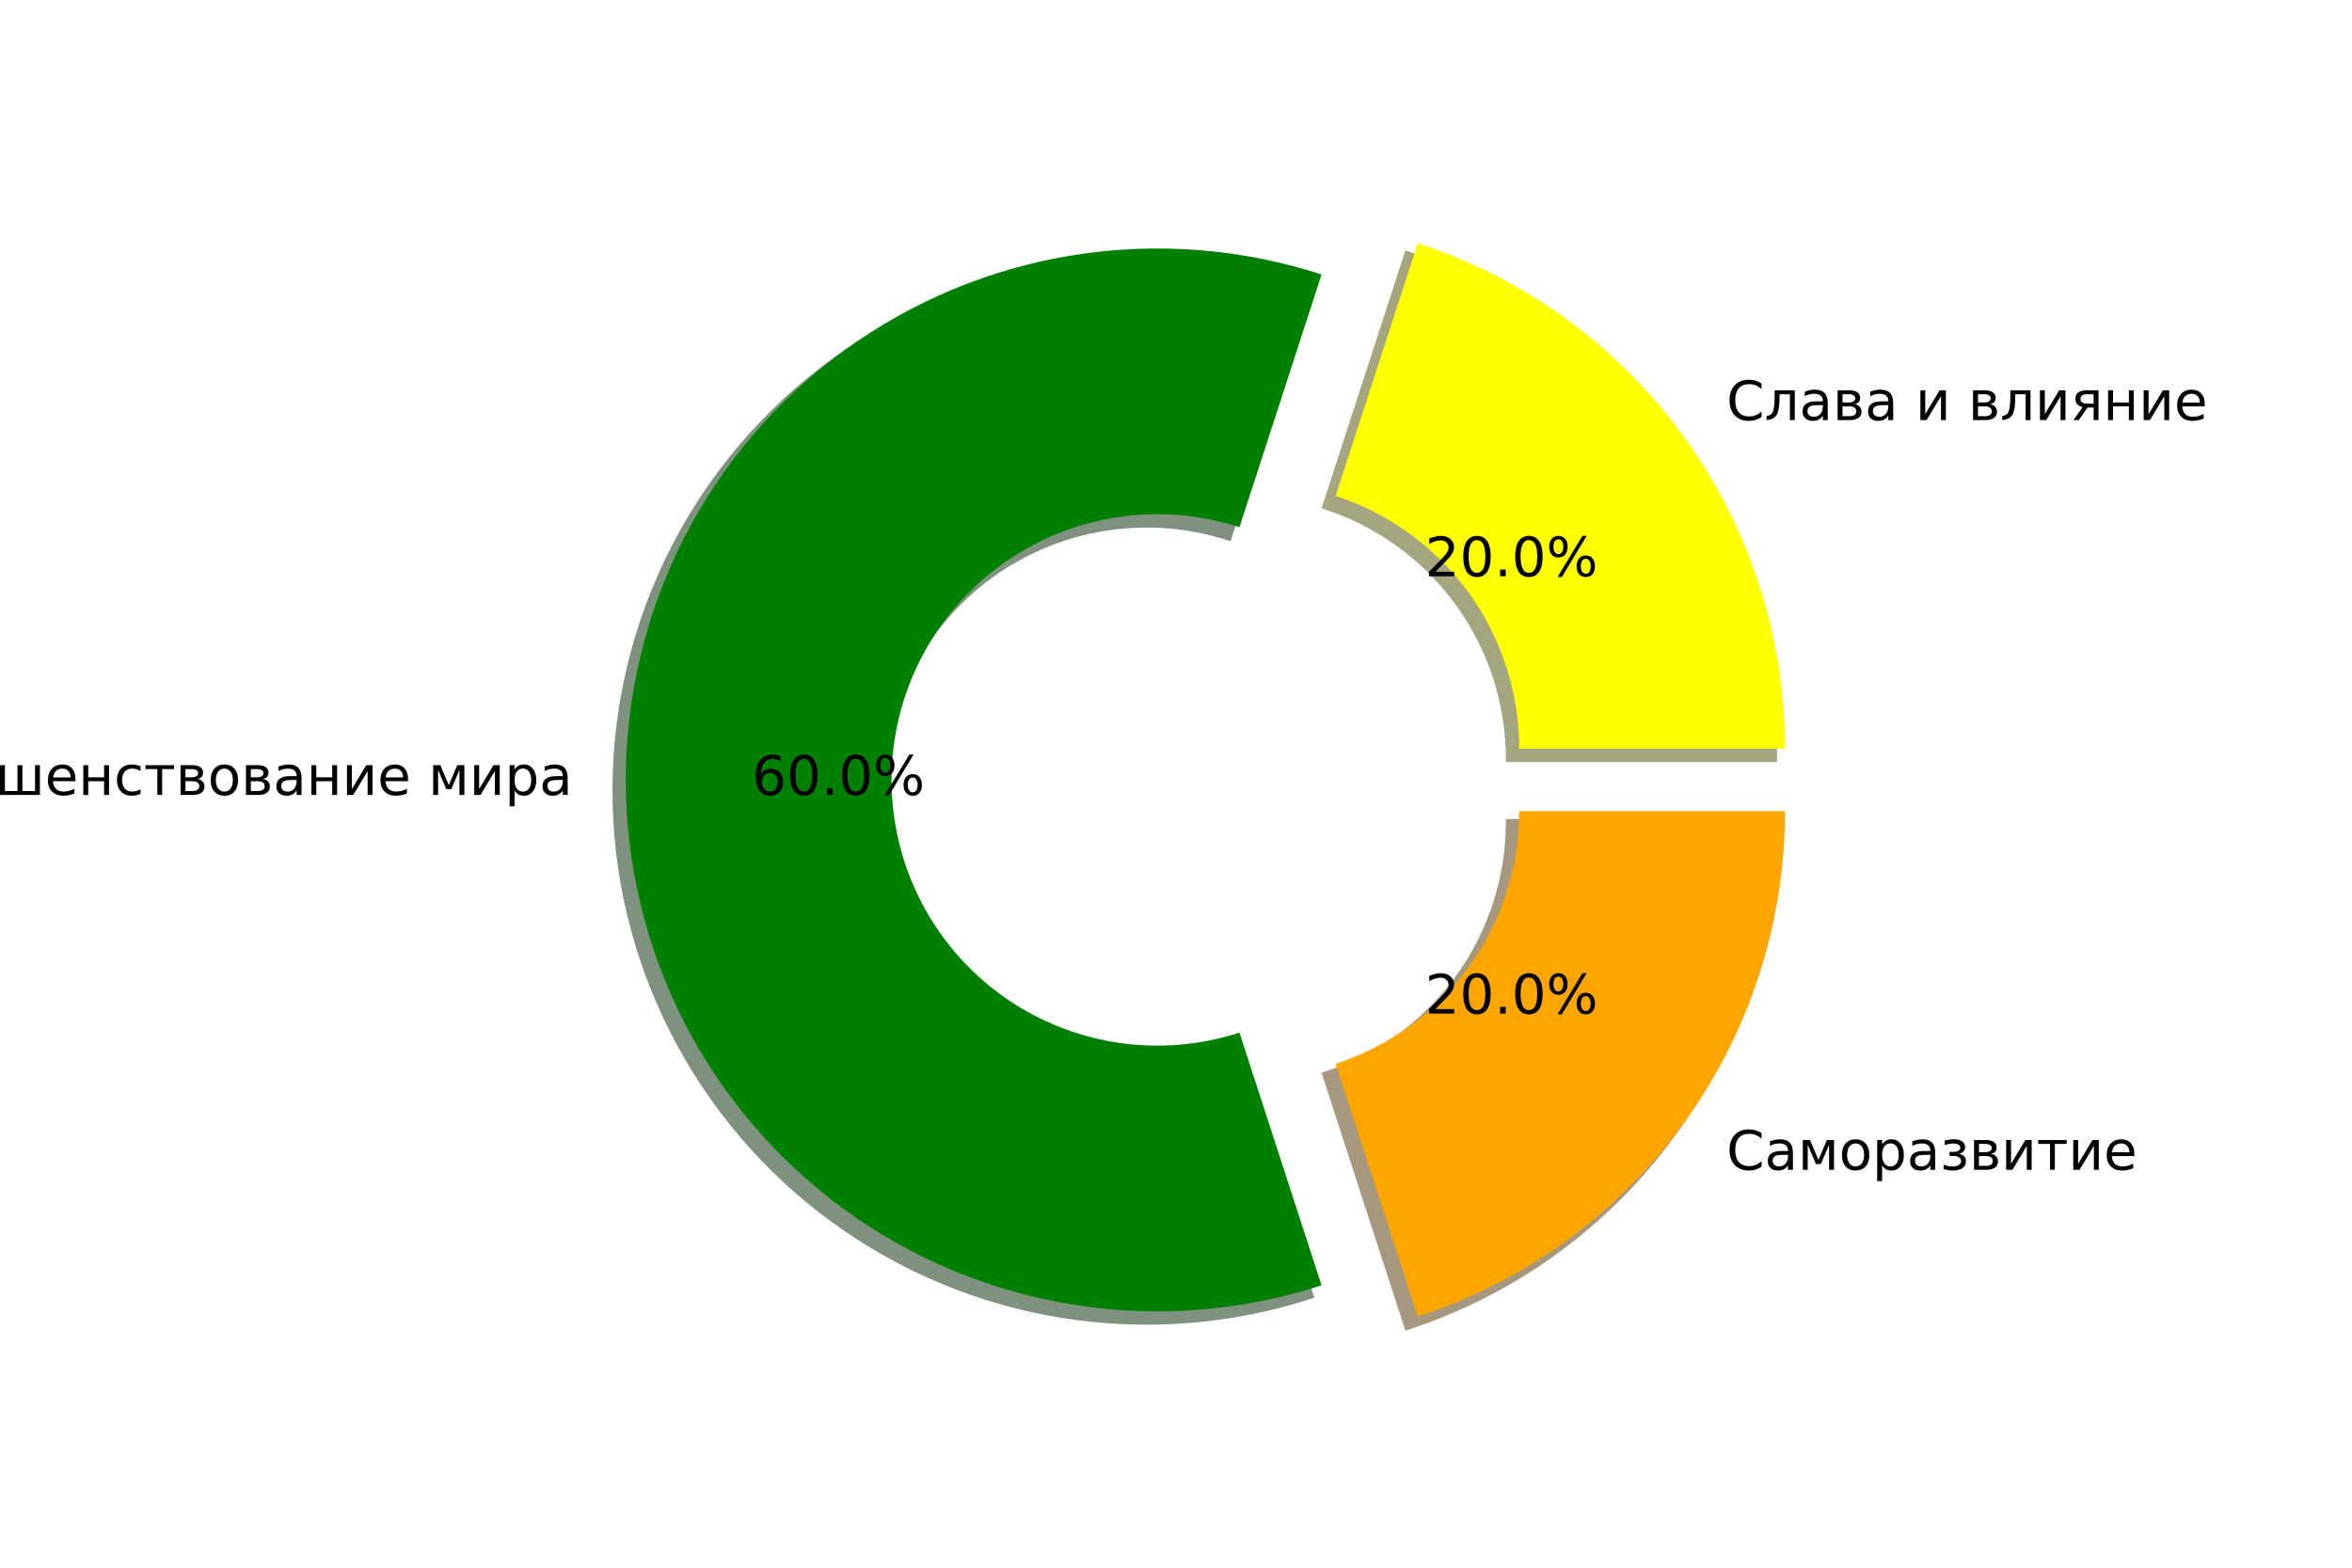
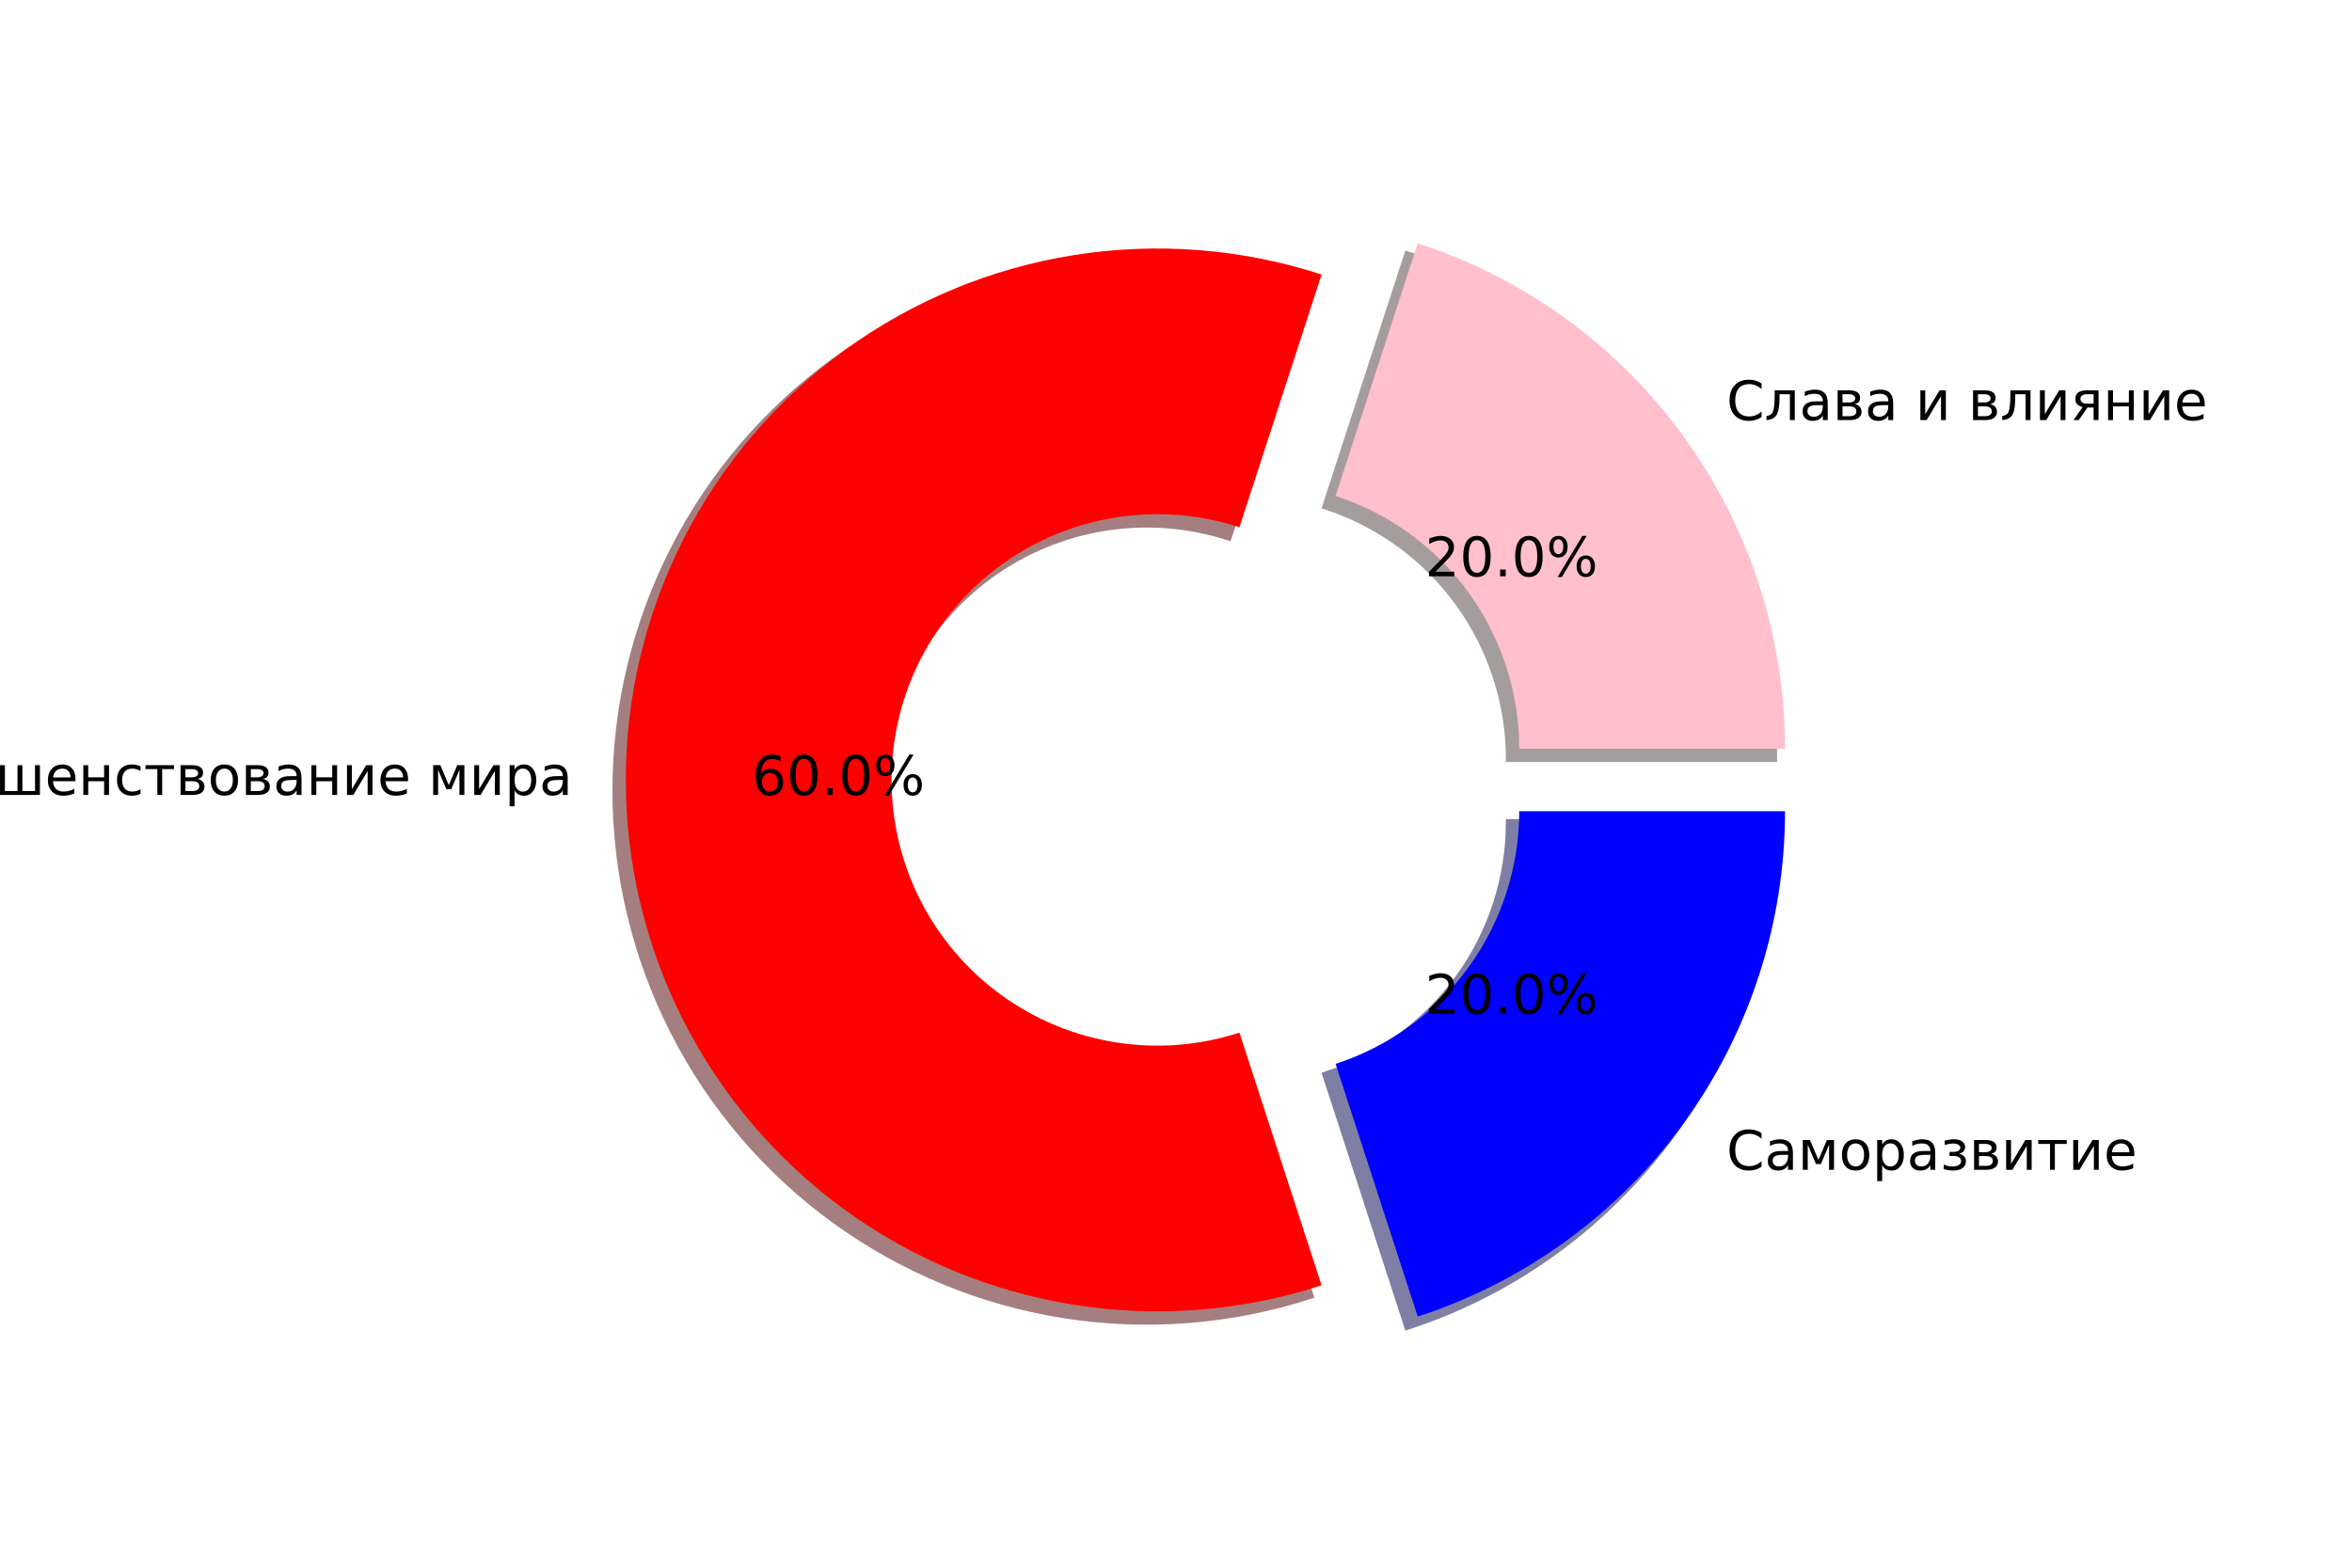
<svg xmlns="http://www.w3.org/2000/svg" xmlns:xlink="http://www.w3.org/1999/xlink" height="288pt" version="1.1" viewBox="0 0 432 288" width="432pt">
  <defs>
    <style type="text/css">*{stroke-linecap:butt;stroke-linejoin:round;}</style>
  </defs>
  <g id="figure_1">
    <g id="patch_1">
      <path d="M 0 288  L 432 288  L 432 0  L 0 0  z " style="fill:none;" />
    </g>
    <g id="axes_1">
      <g id="patch_2">
-         <path d="M 325.906 139.494  C 325.906 118.88 319.377 98.787 307.261 82.11  C 295.144 65.433 278.052 53.014 258.447 46.644  L 243.362 93.069  C 253.165 96.254 261.711 102.463 267.769 110.802  C 273.828 119.14 277.092 129.187 277.092 139.494  L 325.906 139.494  z " style="fill:#4c4c00;opacity:0.5;stroke:#4c4c00;stroke-linejoin:miter;" />
+         <path d="M 325.906 139.494  C 325.906 118.88 319.377 98.787 307.261 82.11  C 295.144 65.433 278.052 53.014 258.447 46.644  L 243.362 93.069  C 253.165 96.254 261.711 102.463 267.769 110.802  C 273.828 119.14 277.092 129.187 277.092 139.494  L 325.906 139.494  z " style="fill:#4c3a3d;opacity:0.5;stroke:#4c3a3d;stroke-linejoin:miter;" />
      </g>
      <g id="patch_3">
-         <path d="M 240.786 52.383  C 226.134 47.622 210.561 46.396 195.344 48.806  C 180.128 51.216 165.696 57.194 153.232 66.25  C 140.769 75.305 130.624 87.183 123.629 100.91  C 116.635 114.637 112.989 129.827 112.989 145.233  C 112.989 160.639 116.635 175.828 123.629 189.555  C 130.624 203.282 140.769 215.16 153.232 224.216  C 165.696 233.271 180.128 239.249 195.344 241.659  C 210.561 244.069 226.134 242.843 240.786 238.083  L 225.701 191.658  C 218.375 194.038 210.589 194.651 202.981 193.446  C 195.372 192.241 188.157 189.252 181.925 184.724  C 175.693 180.196 170.62 174.257 167.123 167.394  C 163.626 160.53 161.803 152.936 161.803 145.233  C 161.803 137.53 163.626 129.935 167.123 123.071  C 170.62 116.208 175.693 110.269 181.925 105.741  C 188.156 101.213 195.372 98.224 202.981 97.019  C 210.589 95.814 218.375 96.427 225.701 98.808  L 240.786 52.383  z " style="fill:#002600;opacity:0.5;stroke:#002600;stroke-linejoin:miter;" />
+         <path d="M 240.786 52.383  C 226.134 47.622 210.561 46.396 195.344 48.806  C 180.128 51.216 165.696 57.194 153.232 66.25  C 140.769 75.305 130.624 87.183 123.629 100.91  C 116.635 114.637 112.989 129.827 112.989 145.233  C 112.989 160.639 116.635 175.828 123.629 189.555  C 130.624 203.282 140.769 215.16 153.232 224.216  C 165.696 233.271 180.128 239.249 195.344 241.659  C 210.561 244.069 226.134 242.843 240.786 238.083  L 225.701 191.658  C 218.375 194.038 210.589 194.651 202.981 193.446  C 195.372 192.241 188.157 189.252 181.925 184.724  C 175.693 180.196 170.62 174.257 167.123 167.394  C 163.626 160.53 161.803 152.936 161.803 145.233  C 161.803 137.53 163.626 129.935 167.123 123.071  C 170.62 116.208 175.693 110.269 181.925 105.741  C 188.156 101.213 195.372 98.224 202.981 97.019  C 210.589 95.814 218.375 96.427 225.701 98.808  L 240.786 52.383  z " style="fill:#4c0000;opacity:0.5;stroke:#4c0000;stroke-linejoin:miter;" />
      </g>
      <g id="patch_4">
-         <path d="M 258.447 243.821  C 278.052 237.451 295.144 225.032 307.261 208.355  C 319.377 191.678 325.906 171.585 325.906 150.971  L 277.092 150.971  C 277.092 161.278 273.828 171.325 267.769 179.663  C 261.711 188.002 253.165 194.211 243.362 197.396  L 258.447 243.821  z " style="fill:#4c3200;opacity:0.5;stroke:#4c3200;stroke-linejoin:miter;" />
+         <path d="M 258.447 243.821  C 278.052 237.451 295.144 225.032 307.261 208.355  C 319.377 191.678 325.906 171.585 325.906 150.971  L 277.092 150.971  C 277.092 161.278 273.828 171.325 267.769 179.663  C 261.711 188.002 253.165 194.211 243.362 197.396  L 258.447 243.821  z " style="fill:#00004c;opacity:0.5;stroke:#00004c;stroke-linejoin:miter;" />
      </g>
      <g id="patch_5">
-         <path d="M 327.859 137.542  C 327.859 116.928 321.33 96.834 309.214 80.157  C 297.097 63.48 280.004 51.062 260.399 44.692  L 245.315 91.117  C 255.117 94.302 263.664 100.511 269.722 108.849  C 275.78 117.188 279.045 127.235 279.045 137.542  L 327.859 137.542  z " style="fill:#ffff00;" />
+         <path d="M 327.859 137.542  C 327.859 116.928 321.33 96.834 309.214 80.157  C 297.097 63.48 280.004 51.062 260.399 44.692  L 245.315 91.117  C 255.117 94.302 263.664 100.511 269.722 108.849  C 275.78 117.188 279.045 127.235 279.045 137.542  L 327.859 137.542  z " style="fill:#ffc0cb;" />
      </g>
      <g id="patch_6">
-         <path d="M 242.738 50.43  C 228.086 45.669 212.513 44.444 197.297 46.854  C 182.081 49.264 167.649 55.242 155.185 64.297  C 142.721 73.352 132.576 85.231 125.582 98.958  C 118.588 112.685 114.941 127.874 114.941 143.28  C 114.941 158.686 118.588 173.875 125.582 187.602  C 132.576 201.329 142.721 213.208 155.185 222.263  C 167.649 231.318 182.081 237.296 197.297 239.706  C 212.513 242.116 228.086 240.891 242.738 236.13  L 227.654 189.705  C 220.328 192.085 212.541 192.698 204.933 191.493  C 197.325 190.288 190.109 187.299 183.877 182.771  C 177.645 178.244 172.573 172.305 169.076 165.441  C 165.579 158.578 163.755 150.983 163.755 143.28  C 163.755 135.577 165.579 127.982 169.076 121.119  C 172.573 114.255 177.645 108.316 183.877 103.789  C 190.109 99.261 197.325 96.272 204.933 95.067  C 212.541 93.862 220.328 94.475 227.654 96.855  L 242.738 50.43  z " style="fill:#008000;" />
+         <path d="M 242.738 50.43  C 228.086 45.669 212.513 44.444 197.297 46.854  C 182.081 49.264 167.649 55.242 155.185 64.297  C 142.721 73.352 132.576 85.231 125.582 98.958  C 118.588 112.685 114.941 127.874 114.941 143.28  C 114.941 158.686 118.588 173.875 125.582 187.602  C 132.576 201.329 142.721 213.208 155.185 222.263  C 167.649 231.318 182.081 237.296 197.297 239.706  C 212.513 242.116 228.086 240.891 242.738 236.13  L 227.654 189.705  C 220.328 192.085 212.541 192.698 204.933 191.493  C 197.325 190.288 190.109 187.299 183.877 182.771  C 177.645 178.244 172.573 172.305 169.076 165.441  C 165.579 158.578 163.755 150.983 163.755 143.28  C 163.755 135.577 165.579 127.982 169.076 121.119  C 172.573 114.255 177.645 108.316 183.877 103.789  C 190.109 99.261 197.325 96.272 204.933 95.067  C 212.541 93.862 220.328 94.475 227.654 96.855  L 242.738 50.43  z " style="fill:#ff0000;" />
      </g>
      <g id="patch_7">
-         <path d="M 260.399 241.868  C 280.004 235.498 297.097 223.08 309.214 206.403  C 321.33 189.726 327.859 169.632 327.859 149.018  L 279.045 149.018  C 279.045 159.325 275.78 169.372 269.722 177.711  C 263.664 186.049 255.117 192.258 245.315 195.443  L 260.399 241.868  z " style="fill:#ffa500;" />
+         <path d="M 260.399 241.868  C 280.004 235.498 297.097 223.08 309.214 206.403  C 321.33 189.726 327.859 169.632 327.859 149.018  L 279.045 149.018  C 279.045 159.325 275.78 169.372 269.722 177.711  C 263.664 186.049 255.117 192.258 245.315 195.443  L 260.399 241.868  z " style="fill:#0000ff;" />
      </g>
      <g id="matplotlib.axis_1" />
      <g id="matplotlib.axis_2" />
      <g id="text_1">
        <g transform="translate(317.1118 77.178)scale(0.1 -0.1)">
          <defs>
            <path d="M 64.406 67.281  L 64.406 56.891  Q 59.422 61.531 53.781 63.812  Q 48.141 66.109 41.797 66.109  Q 29.297 66.109 22.656 58.469  Q 16.016 50.828 16.016 36.375  Q 16.016 21.969 22.656 14.328  Q 29.297 6.688 41.797 6.688  Q 48.141 6.688 53.781 8.984  Q 59.422 11.281 64.406 15.922  L 64.406 5.609  Q 59.234 2.094 53.438 0.328  Q 47.656 -1.422 41.219 -1.422  Q 24.656 -1.422 15.125 8.703  Q 5.609 18.844 5.609 36.375  Q 5.609 53.953 15.125 64.078  Q 24.656 74.219 41.219 74.219  Q 47.75 74.219 53.531 72.484  Q 59.328 70.75 64.406 67.281  z " id="DejaVuSans-1057" />
            <path d="M 3.719 0  L 3.719 7.469  Q 12.594 8.844 15.328 14.984  Q 18.656 23.641 18.656 45.75  L 18.656 54.688  L 55.609 54.688  L 55.609 0  L 46.625 0  L 46.625 47.516  L 27.641 47.516  L 27.641 42.094  Q 27.641 21 23.344 11.531  Q 18.75 1.422 3.719 0  z " id="DejaVuSans-1083" />
            <path d="M 34.281 27.484  Q 23.391 27.484 19.188 25  Q 14.984 22.516 14.984 16.5  Q 14.984 11.719 18.141 8.906  Q 21.297 6.109 26.703 6.109  Q 34.188 6.109 38.703 11.406  Q 43.219 16.703 43.219 25.484  L 43.219 27.484  z M 52.203 31.203  L 52.203 0  L 43.219 0  L 43.219 8.297  Q 40.141 3.328 35.547 0.953  Q 30.953 -1.422 24.312 -1.422  Q 15.922 -1.422 10.953 3.297  Q 6 8.016 6 15.922  Q 6 25.141 12.172 29.828  Q 18.359 34.516 30.609 34.516  L 43.219 34.516  L 43.219 35.406  Q 43.219 41.609 39.141 45  Q 35.062 48.391 27.688 48.391  Q 23 48.391 18.547 47.266  Q 14.109 46.141 10.016 43.891  L 10.016 52.203  Q 14.938 54.109 19.578 55.047  Q 24.219 56 28.609 56  Q 40.484 56 46.344 49.844  Q 52.203 43.703 52.203 31.203  z " id="DejaVuSans-1072" />
            <path d="M 18.062 25.203  L 18.062 7.172  L 30.859 7.172  Q 37.016 7.172 40.234 9.484  Q 43.453 11.812 43.453 16.219  Q 43.453 20.609 40.234 22.906  Q 37.016 25.203 30.859 25.203  z M 18.062 47.516  L 18.062 32.375  L 29.891 32.375  Q 34.969 32.375 38.188 34.391  Q 41.406 36.422 41.406 40.047  Q 41.406 43.656 38.188 45.578  Q 34.969 47.516 29.891 47.516  z M 9.078 54.688  L 30.469 54.688  Q 40.094 54.688 45.266 51.172  Q 50.438 47.656 50.438 41.156  Q 50.438 36.141 47.797 33.172  Q 45.172 30.219 39.984 29.5  Q 46.188 28.328 49.609 24.609  Q 53.031 20.906 53.031 15.328  Q 53.031 8.016 47.391 4  Q 41.75 0 31.297 0  L 9.078 0  z " id="DejaVuSans-1074" />
            <path id="DejaVuSans-32" />
            <path d="M 55.906 54.688  L 55.906 0  L 46.969 0  L 46.969 43.891  L 20.609 0  L 9.078 0  L 9.078 54.688  L 18.016 54.688  L 18.016 10.891  L 44.344 54.688  z " id="DejaVuSans-1080" />
            <path d="M 18.453 38.922  Q 18.453 34.859 21.578 32.562  Q 24.703 30.281 30.516 30.281  L 42.625 30.281  L 42.625 47.516  L 30.516 47.516  Q 24.703 47.516 21.578 45.266  Q 18.453 43.016 18.453 38.922  z M 5.672 0  L 22.359 23.969  Q 16.703 25.25 12.938 28.594  Q 9.188 31.938 9.188 38.922  Q 9.188 46.828 14.422 50.75  Q 19.672 54.688 30.281 54.688  L 51.656 54.688  L 51.656 0  L 42.625 0  L 42.625 23.094  L 31.453 23.094  L 15.328 0  z " id="DejaVuSans-1103" />
            <path d="M 9.078 54.688  L 18.109 54.688  L 18.109 32.375  L 47.266 32.375  L 47.266 54.688  L 56.297 54.688  L 56.297 0  L 47.266 0  L 47.266 25.203  L 18.109 25.203  L 18.109 0  L 9.078 0  z " id="DejaVuSans-1085" />
            <path d="M 56.203 29.594  L 56.203 25.203  L 14.891 25.203  Q 15.484 15.922 20.484 11.062  Q 25.484 6.203 34.422 6.203  Q 39.594 6.203 44.453 7.469  Q 49.312 8.734 54.109 11.281  L 54.109 2.781  Q 49.266 0.734 44.188 -0.344  Q 39.109 -1.422 33.891 -1.422  Q 20.797 -1.422 13.156 6.188  Q 5.516 13.812 5.516 26.812  Q 5.516 40.234 12.766 48.109  Q 20.016 56 32.328 56  Q 43.359 56 49.781 48.891  Q 56.203 41.797 56.203 29.594  z M 47.219 32.234  Q 47.125 39.594 43.094 43.984  Q 39.062 48.391 32.422 48.391  Q 24.906 48.391 20.391 44.141  Q 15.875 39.891 15.188 32.172  z " id="DejaVuSans-1077" />
          </defs>
          <use xlink:href="#DejaVuSans-1057" />
          <use x="69.824" xlink:href="#DejaVuSans-1083" />
          <use x="133.74" xlink:href="#DejaVuSans-1072" />
          <use x="195.02" xlink:href="#DejaVuSans-1074" />
          <use x="253.955" xlink:href="#DejaVuSans-1072" />
          <use x="315.234" xlink:href="#DejaVuSans-32" />
          <use x="347.021" xlink:href="#DejaVuSans-1080" />
          <use x="412.012" xlink:href="#DejaVuSans-32" />
          <use x="443.799" xlink:href="#DejaVuSans-1074" />
          <use x="502.734" xlink:href="#DejaVuSans-1083" />
          <use x="566.65" xlink:href="#DejaVuSans-1080" />
          <use x="631.641" xlink:href="#DejaVuSans-1103" />
          <use x="691.797" xlink:href="#DejaVuSans-1085" />
          <use x="757.178" xlink:href="#DejaVuSans-1080" />
          <use x="822.168" xlink:href="#DejaVuSans-1077" />
        </g>
      </g>
      <g id="text_2">
        <g transform="translate(261.7367 105.8702)scale(0.1 -0.1)">
          <defs>
            <path d="M 19.188 8.297  L 53.609 8.297  L 53.609 0  L 7.328 0  L 7.328 8.297  Q 12.938 14.109 22.625 23.891  Q 32.328 33.688 34.812 36.531  Q 39.547 41.844 41.422 45.531  Q 43.312 49.219 43.312 52.781  Q 43.312 58.594 39.234 62.25  Q 35.156 65.922 28.609 65.922  Q 23.969 65.922 18.812 64.312  Q 13.672 62.703 7.812 59.422  L 7.812 69.391  Q 13.766 71.781 18.938 73  Q 24.125 74.219 28.422 74.219  Q 39.75 74.219 46.484 68.547  Q 53.219 62.891 53.219 53.422  Q 53.219 48.922 51.531 44.891  Q 49.859 40.875 45.406 35.406  Q 44.188 33.984 37.641 27.219  Q 31.109 20.453 19.188 8.297  z " id="DejaVuSans-50" />
            <path d="M 31.781 66.406  Q 24.172 66.406 20.328 58.906  Q 16.5 51.422 16.5 36.375  Q 16.5 21.391 20.328 13.891  Q 24.172 6.391 31.781 6.391  Q 39.453 6.391 43.281 13.891  Q 47.125 21.391 47.125 36.375  Q 47.125 51.422 43.281 58.906  Q 39.453 66.406 31.781 66.406  z M 31.781 74.219  Q 44.047 74.219 50.516 64.516  Q 56.984 54.828 56.984 36.375  Q 56.984 17.969 50.516 8.266  Q 44.047 -1.422 31.781 -1.422  Q 19.531 -1.422 13.062 8.266  Q 6.594 17.969 6.594 36.375  Q 6.594 54.828 13.062 64.516  Q 19.531 74.219 31.781 74.219  z " id="DejaVuSans-48" />
            <path d="M 10.688 12.406  L 21 12.406  L 21 0  L 10.688 0  z " id="DejaVuSans-46" />
            <path d="M 72.703 32.078  Q 68.453 32.078 66.031 28.469  Q 63.625 24.859 63.625 18.406  Q 63.625 12.062 66.031 8.422  Q 68.453 4.781 72.703 4.781  Q 76.859 4.781 79.266 8.422  Q 81.688 12.062 81.688 18.406  Q 81.688 24.812 79.266 28.438  Q 76.859 32.078 72.703 32.078  z M 72.703 38.281  Q 80.422 38.281 84.953 32.906  Q 89.5 27.547 89.5 18.406  Q 89.5 9.281 84.938 3.922  Q 80.375 -1.422 72.703 -1.422  Q 64.891 -1.422 60.344 3.922  Q 55.812 9.281 55.812 18.406  Q 55.812 27.594 60.375 32.938  Q 64.938 38.281 72.703 38.281  z M 22.312 68.016  Q 18.109 68.016 15.688 64.375  Q 13.281 60.75 13.281 54.391  Q 13.281 47.953 15.672 44.328  Q 18.062 40.719 22.312 40.719  Q 26.562 40.719 28.969 44.328  Q 31.391 47.953 31.391 54.391  Q 31.391 60.688 28.953 64.344  Q 26.516 68.016 22.312 68.016  z M 66.406 74.219  L 74.219 74.219  L 28.609 -1.422  L 20.797 -1.422  z M 22.312 74.219  Q 30.031 74.219 34.609 68.875  Q 39.203 63.531 39.203 54.391  Q 39.203 45.172 34.641 39.844  Q 30.078 34.516 22.312 34.516  Q 14.547 34.516 10.031 39.859  Q 5.516 45.219 5.516 54.391  Q 5.516 63.484 10.047 68.844  Q 14.594 74.219 22.312 74.219  z " id="DejaVuSans-37" />
          </defs>
          <use xlink:href="#DejaVuSans-50" />
          <use x="63.623" xlink:href="#DejaVuSans-48" />
          <use x="127.246" xlink:href="#DejaVuSans-46" />
          <use x="159.033" xlink:href="#DejaVuSans-48" />
          <use x="222.656" xlink:href="#DejaVuSans-37" />
        </g>
      </g>
      <g id="text_3">
        <g transform="translate(-32.40294 146.0394)scale(0.1 -0.1)">
          <defs>
            <path d="M 30.609 48.391  Q 23.391 48.391 19.188 42.75  Q 14.984 37.109 14.984 27.297  Q 14.984 17.484 19.156 11.844  Q 23.344 6.203 30.609 6.203  Q 37.797 6.203 41.984 11.859  Q 46.188 17.531 46.188 27.297  Q 46.188 37.016 41.984 42.703  Q 37.797 48.391 30.609 48.391  z M 30.609 56  Q 42.328 56 49.016 48.375  Q 55.719 40.766 55.719 27.297  Q 55.719 13.875 49.016 6.219  Q 42.328 -1.422 30.609 -1.422  Q 18.844 -1.422 12.172 6.219  Q 5.516 13.875 5.516 27.297  Q 5.516 40.766 12.172 48.375  Q 18.844 56 30.609 56  z " id="DejaVuSans-1086" />
            <path d="M 18.109 8.203  L 18.109 -20.797  L 9.078 -20.797  L 9.078 54.688  L 18.109 54.688  L 18.109 46.391  Q 20.953 51.266 25.266 53.625  Q 29.594 56 35.594 56  Q 45.562 56 51.781 48.094  Q 58.016 40.188 58.016 27.297  Q 58.016 14.406 51.781 6.484  Q 45.562 -1.422 35.594 -1.422  Q 29.594 -1.422 25.266 0.953  Q 20.953 3.328 18.109 8.203  z M 48.688 27.297  Q 48.688 37.203 44.609 42.844  Q 40.531 48.484 33.406 48.484  Q 26.266 48.484 22.188 42.844  Q 18.109 37.203 18.109 27.297  Q 18.109 17.391 22.188 11.75  Q 26.266 6.109 33.406 6.109  Q 40.531 6.109 44.609 11.75  Q 48.688 17.391 48.688 27.297  z " id="DejaVuSans-1088" />
            <path d="M 50.25 7.172  L 73.391 7.172  L 73.391 54.688  L 82.422 54.688  L 82.422 0  L 9.078 0  L 9.078 54.688  L 18.109 54.688  L 18.109 7.172  L 41.219 7.172  L 41.219 54.688  L 50.25 54.688  z " id="DejaVuSans-1096" />
            <path d="M 48.781 52.594  L 48.781 44.188  Q 44.969 46.297 41.141 47.344  Q 37.312 48.391 33.406 48.391  Q 24.656 48.391 19.812 42.844  Q 14.984 37.312 14.984 27.297  Q 14.984 17.281 19.812 11.734  Q 24.656 6.203 33.406 6.203  Q 37.312 6.203 41.141 7.25  Q 44.969 8.297 48.781 10.406  L 48.781 2.094  Q 45.016 0.344 40.984 -0.531  Q 36.969 -1.422 32.422 -1.422  Q 20.062 -1.422 12.781 6.344  Q 5.516 14.109 5.516 27.297  Q 5.516 40.672 12.859 48.328  Q 20.219 56 33.016 56  Q 37.156 56 41.109 55.141  Q 45.062 54.297 48.781 52.594  z " id="DejaVuSans-1089" />
            <path d="M 2.938 54.688  L 55.328 54.688  L 55.328 47.516  L 33.547 47.516  L 33.547 0  L 24.703 0  L 24.703 47.516  L 2.938 47.516  z " id="DejaVuSans-1090" />
            <path d="M 9.078 54.688  L 22.219 54.688  L 37.75 18.062  L 53.328 54.688  L 66.359 54.688  L 66.359 0  L 57.328 0  L 57.328 46.094  L 42.234 10.5  L 33.25 10.5  L 18.109 46.094  L 18.109 0  L 9.078 0  z " id="DejaVuSans-1084" />
          </defs>
          <use xlink:href="#DejaVuSans-1057" />
          <use x="69.824" xlink:href="#DejaVuSans-1086" />
          <use x="131.006" xlink:href="#DejaVuSans-1074" />
          <use x="189.941" xlink:href="#DejaVuSans-1077" />
          <use x="251.465" xlink:href="#DejaVuSans-1088" />
          <use x="314.941" xlink:href="#DejaVuSans-1096" />
          <use x="406.445" xlink:href="#DejaVuSans-1077" />
          <use x="467.969" xlink:href="#DejaVuSans-1085" />
          <use x="533.35" xlink:href="#DejaVuSans-1089" />
          <use x="588.33" xlink:href="#DejaVuSans-1090" />
          <use x="646.582" xlink:href="#DejaVuSans-1074" />
          <use x="705.518" xlink:href="#DejaVuSans-1086" />
          <use x="766.699" xlink:href="#DejaVuSans-1074" />
          <use x="825.635" xlink:href="#DejaVuSans-1072" />
          <use x="886.914" xlink:href="#DejaVuSans-1085" />
          <use x="952.295" xlink:href="#DejaVuSans-1080" />
          <use x="1017.285" xlink:href="#DejaVuSans-1077" />
          <use x="1078.809" xlink:href="#DejaVuSans-32" />
          <use x="1110.596" xlink:href="#DejaVuSans-1084" />
          <use x="1186.035" xlink:href="#DejaVuSans-1080" />
          <use x="1251.025" xlink:href="#DejaVuSans-1088" />
          <use x="1314.502" xlink:href="#DejaVuSans-1072" />
        </g>
      </g>
      <g id="text_4">
        <g transform="translate(138.1089 146.0394)scale(0.1 -0.1)">
          <defs>
            <path d="M 33.016 40.375  Q 26.375 40.375 22.484 35.828  Q 18.609 31.297 18.609 23.391  Q 18.609 15.531 22.484 10.953  Q 26.375 6.391 33.016 6.391  Q 39.656 6.391 43.531 10.953  Q 47.406 15.531 47.406 23.391  Q 47.406 31.297 43.531 35.828  Q 39.656 40.375 33.016 40.375  z M 52.594 71.297  L 52.594 62.312  Q 48.875 64.062 45.094 64.984  Q 41.312 65.922 37.594 65.922  Q 27.828 65.922 22.672 59.328  Q 17.531 52.734 16.797 39.406  Q 19.672 43.656 24.016 45.922  Q 28.375 48.188 33.594 48.188  Q 44.578 48.188 50.953 41.516  Q 57.328 34.859 57.328 23.391  Q 57.328 12.156 50.688 5.359  Q 44.047 -1.422 33.016 -1.422  Q 20.359 -1.422 13.672 8.266  Q 6.984 17.969 6.984 36.375  Q 6.984 53.656 15.188 63.938  Q 23.391 74.219 37.203 74.219  Q 40.922 74.219 44.703 73.484  Q 48.484 72.75 52.594 71.297  z " id="DejaVuSans-54" />
          </defs>
          <use xlink:href="#DejaVuSans-54" />
          <use x="63.623" xlink:href="#DejaVuSans-48" />
          <use x="127.246" xlink:href="#DejaVuSans-46" />
          <use x="159.033" xlink:href="#DejaVuSans-48" />
          <use x="222.656" xlink:href="#DejaVuSans-37" />
        </g>
      </g>
      <g id="text_5">
        <g transform="translate(317.1118 214.9007)scale(0.1 -0.1)">
          <defs>
            <path d="M 34.469 29.5  Q 40.531 28.328 43.891 24.75  Q 47.266 21.188 47.266 15.922  Q 47.266 7.469 40.969 3.016  Q 34.672 -1.422 23.047 -1.422  Q 19.141 -1.422 15.016 -0.734  Q 10.891 -0.047 6.5 1.312  L 6.5 9.672  Q 9.969 7.859 14.109 6.953  Q 18.266 6.062 22.797 6.062  Q 30.172 6.062 34.297 8.797  Q 38.422 11.531 38.422 15.922  Q 38.422 20.219 34.766 22.828  Q 31.109 25.438 24.422 25.438  L 17.188 25.438  L 17.188 32.859  L 24.75 32.859  Q 30.422 32.859 33.719 35.031  Q 37.016 37.203 37.016 40.625  Q 37.016 43.75 33.609 46  Q 30.219 48.25 24.422 48.25  Q 20.953 48.25 17.016 47.609  Q 13.094 46.969 8.344 45.562  L 8.344 53.719  Q 13.141 54.891 17.281 55.469  Q 21.438 56.062 25.141 56.062  Q 34.719 56.062 40.25 52.219  Q 45.797 48.391 45.797 41.5  Q 45.797 36.969 42.859 33.812  Q 39.938 30.672 34.469 29.5  z " id="DejaVuSans-1079" />
          </defs>
          <use xlink:href="#DejaVuSans-1057" />
          <use x="69.824" xlink:href="#DejaVuSans-1072" />
          <use x="131.104" xlink:href="#DejaVuSans-1084" />
          <use x="206.543" xlink:href="#DejaVuSans-1086" />
          <use x="267.725" xlink:href="#DejaVuSans-1088" />
          <use x="331.201" xlink:href="#DejaVuSans-1072" />
          <use x="392.48" xlink:href="#DejaVuSans-1079" />
          <use x="445.654" xlink:href="#DejaVuSans-1074" />
          <use x="504.59" xlink:href="#DejaVuSans-1080" />
          <use x="569.58" xlink:href="#DejaVuSans-1090" />
          <use x="627.832" xlink:href="#DejaVuSans-1080" />
          <use x="692.822" xlink:href="#DejaVuSans-1077" />
        </g>
      </g>
      <g id="text_6">
        <g transform="translate(261.7367 186.2085)scale(0.1 -0.1)">
          <use xlink:href="#DejaVuSans-50" />
          <use x="63.623" xlink:href="#DejaVuSans-48" />
          <use x="127.246" xlink:href="#DejaVuSans-46" />
          <use x="159.033" xlink:href="#DejaVuSans-48" />
          <use x="222.656" xlink:href="#DejaVuSans-37" />
        </g>
      </g>
    </g>
  </g>
</svg>
